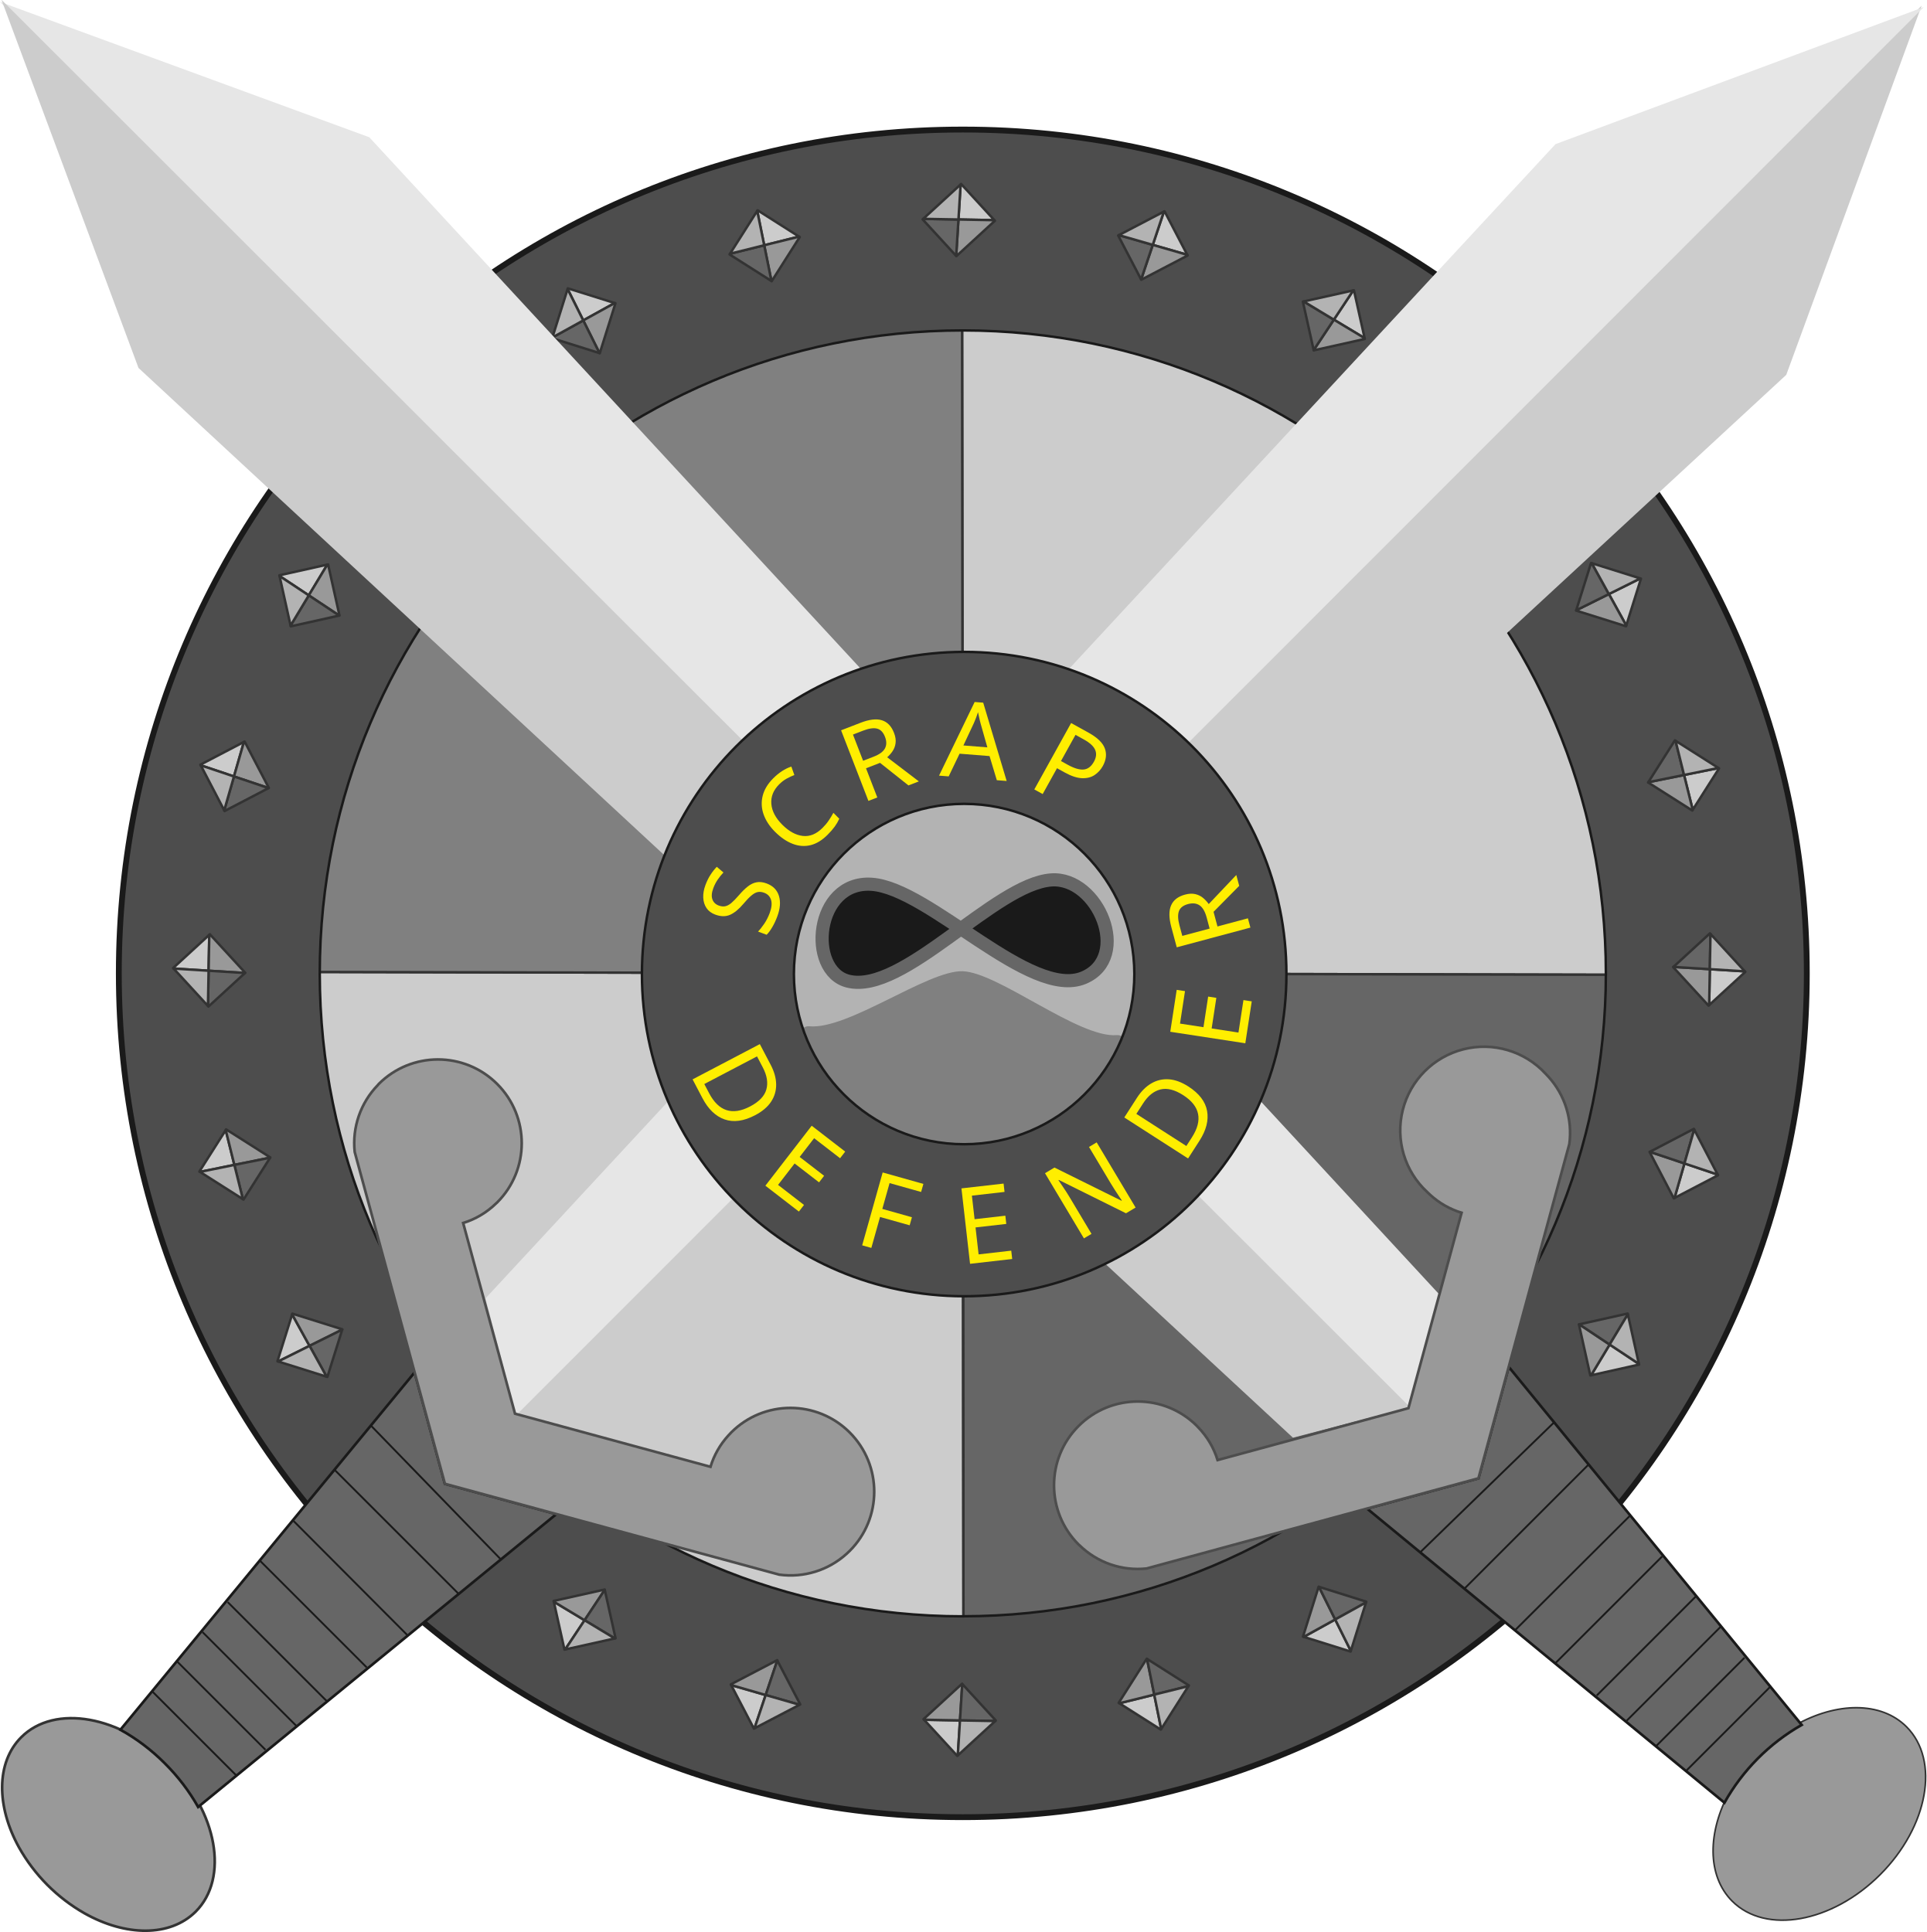
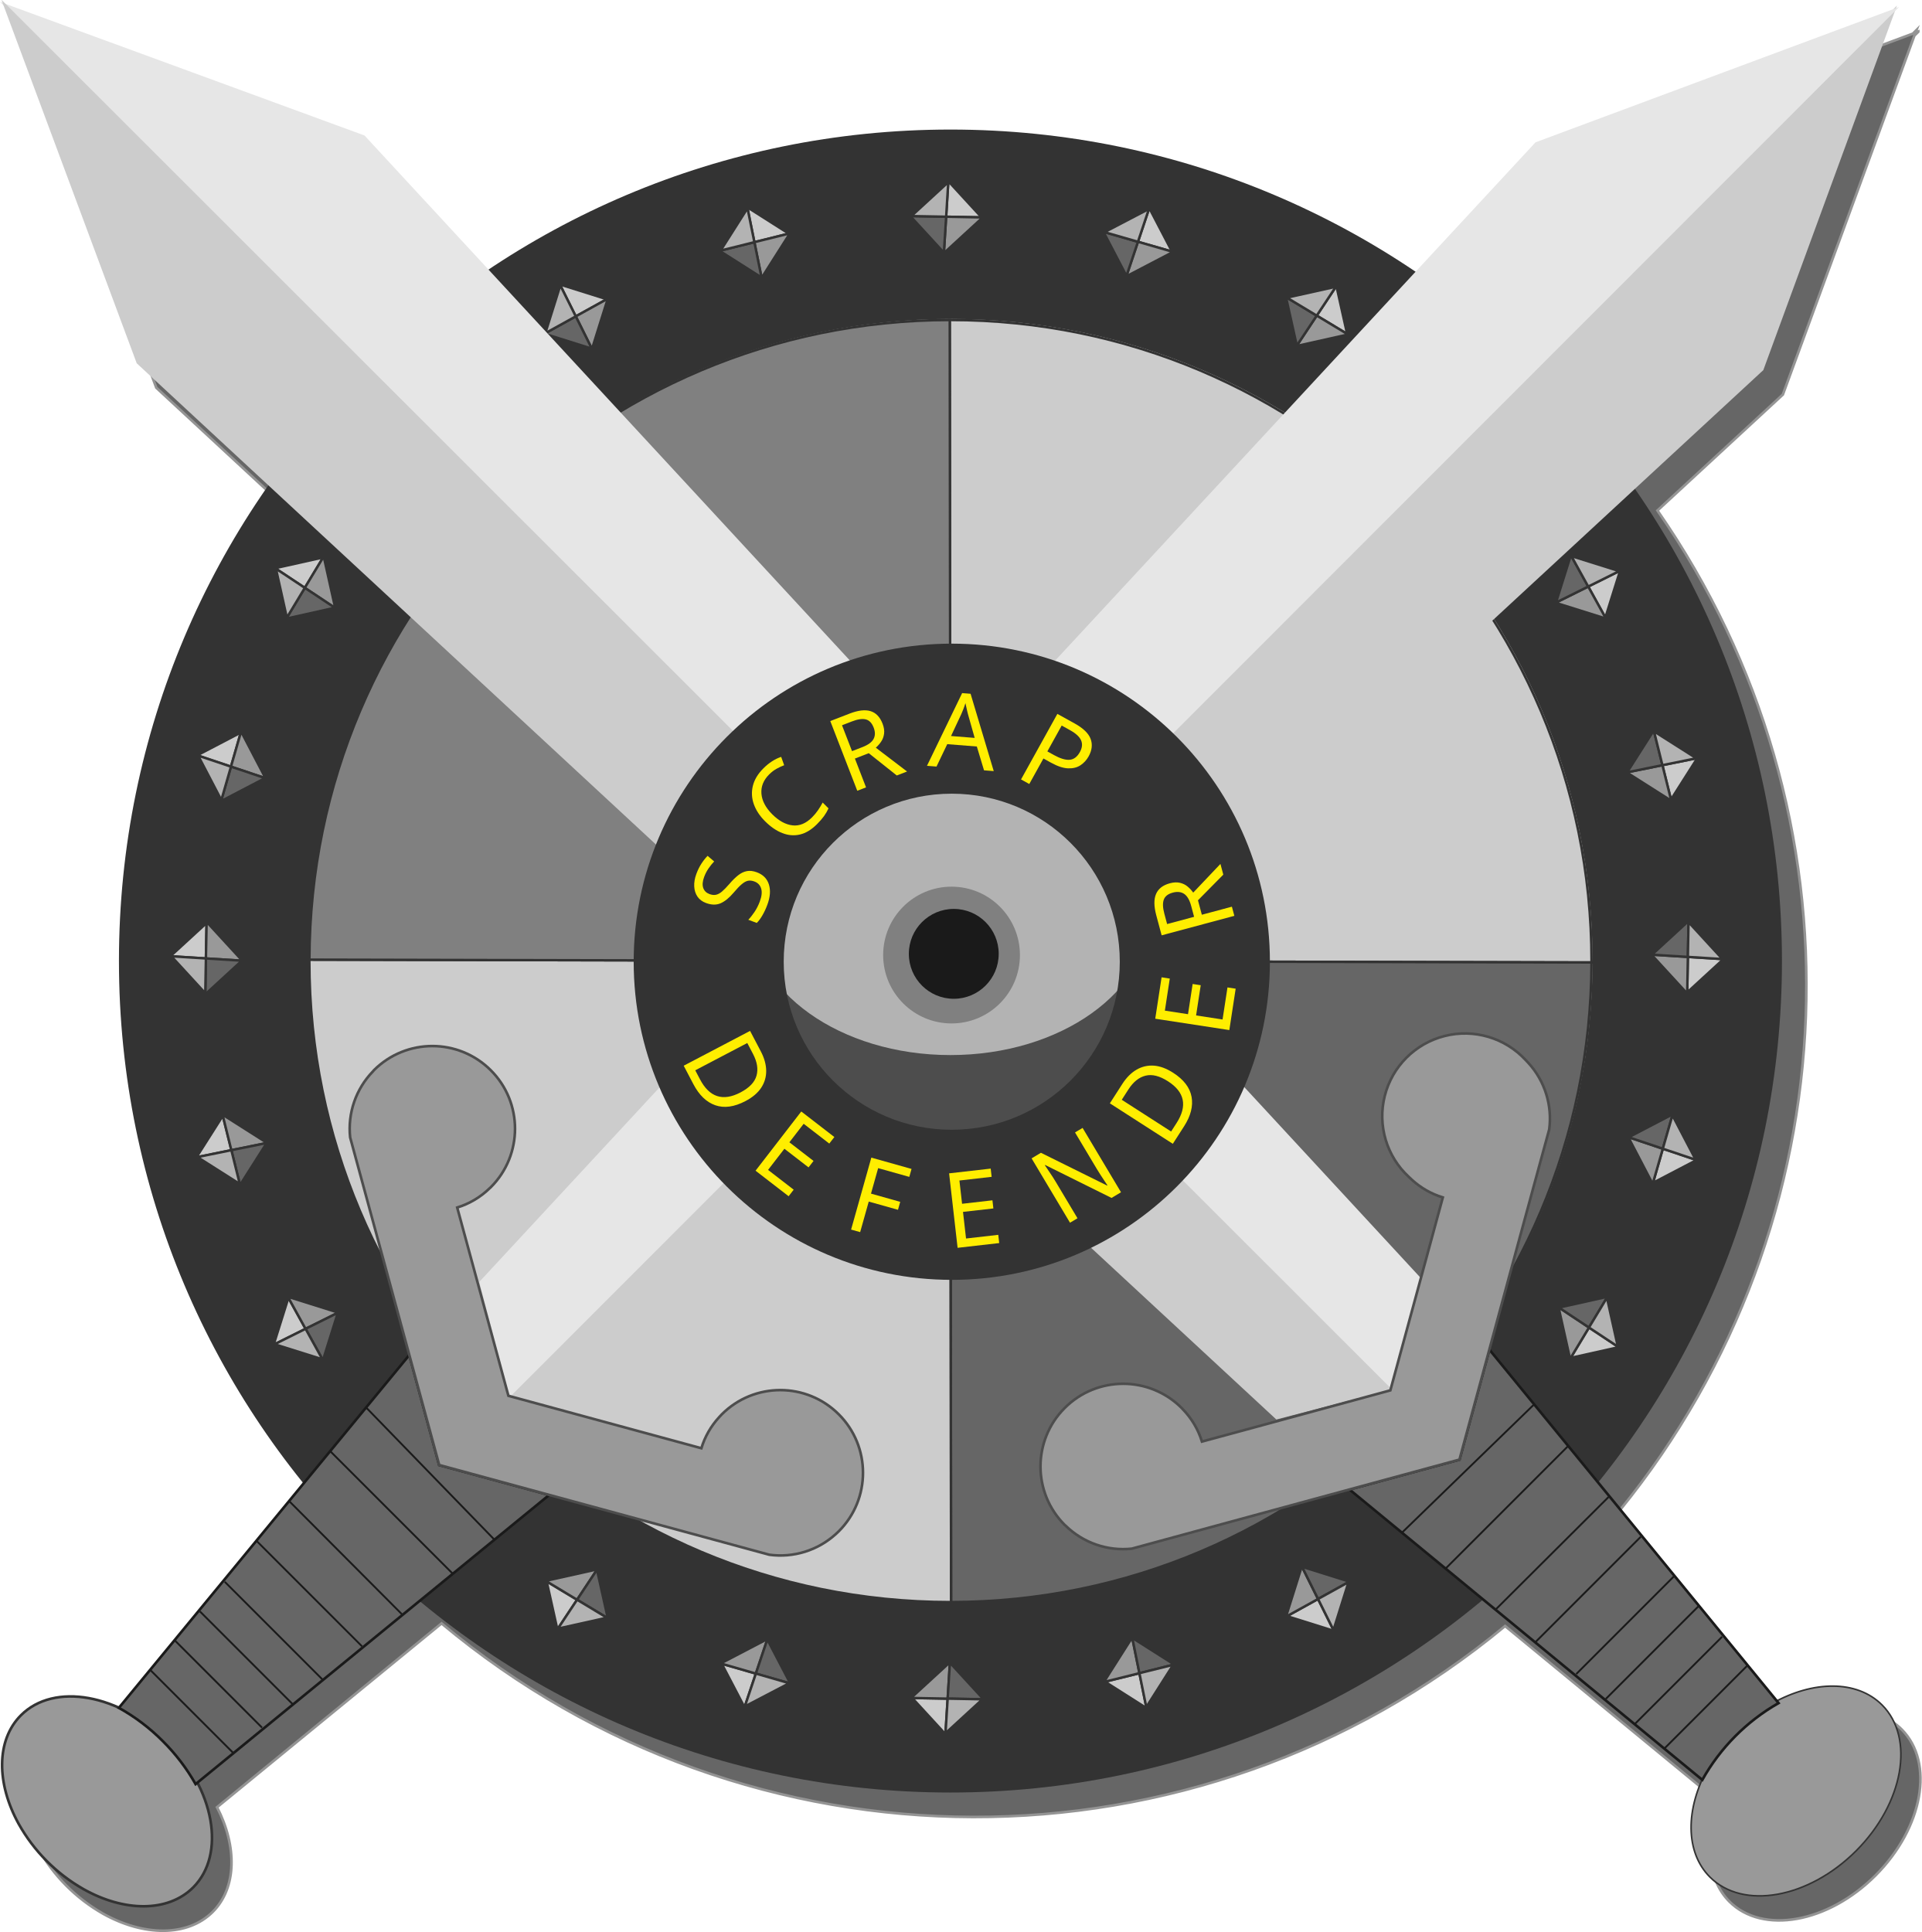
- <svg xmlns="http://www.w3.org/2000/svg" viewBox="0 0 777.81 780.22">
+ <svg xmlns="http://www.w3.org/2000/svg" viewBox="0 0 786.02 790.22">
  <defs>
    <style>
-       .cls-1, .cls-12, .cls-6 {
+       .cls-1, .cls-15 {
+         stroke: #4d4d4d;
+       }
+ 
+       .cls-1, .cls-11, .cls-13, .cls-14, .cls-15, .cls-16, .cls-17, .cls-4, .cls-5, .cls-6 {
+         stroke-miterlimit: 10;
+       }
+ 
+       .cls-1, .cls-13, .cls-15, .cls-16 {
+         stroke-width: 1.07px;
+       }
+ 
+       .cls-1 {
+         opacity: 0.6;
+       }
+ 
+       .cls-2 {
+         fill: #333;
+       }
+ 
+       .cls-3, .cls-7 {
        fill: #ccc;
      }

-       .cls-1, .cls-13, .cls-14, .cls-17, .cls-18, .cls-5 {
-         stroke: #1a1a1a;
-       }
- 
-       .cls-1, .cls-10, .cls-13, .cls-14, .cls-15, .cls-16, .cls-17, .cls-18, .cls-2, .cls-20, .cls-3, .cls-4, .cls-5 {
-         stroke-miterlimit: 10;
-       }
- 
-       .cls-1 {
-         stroke-width: 2px;
-       }
- 
-       .cls-2 {
+       .cls-4 {
        fill: none;
      }

-       .cls-10, .cls-16, .cls-2, .cls-3, .cls-4, .cls-6, .cls-7, .cls-8, .cls-9 {
+       .cls-10, .cls-11, .cls-16, .cls-4, .cls-5, .cls-6, .cls-7, .cls-8, .cls-9 {
        stroke: #333;
      }

-       .cls-13, .cls-14, .cls-3, .cls-8 {
+       .cls-13, .cls-14, .cls-5, .cls-9 {
        fill: #666;
      }

-       .cls-19, .cls-4 {
+       .cls-20, .cls-6 {
        fill: gray;
      }

-       .cls-5 {
-         fill: #4d4d4d;
-       }
- 
-       .cls-6, .cls-7, .cls-8, .cls-9 {
+       .cls-10, .cls-7, .cls-8, .cls-9 {
        stroke-linecap: round;
        stroke-linejoin: round;
      }

-       .cls-10, .cls-15, .cls-16, .cls-7 {
+       .cls-11, .cls-15, .cls-16, .cls-8 {
        fill: #999;
      }

-       .cls-18, .cls-9 {
+       .cls-10, .cls-19 {
        fill: #b3b3b3;
      }

-       .cls-10 {
+       .cls-11 {
        stroke-width: 0.65px;
      }

-       .cls-11, .cls-17 {
+       .cls-12, .cls-17 {
        fill: #e6e6e6;
      }

-       .cls-13, .cls-15, .cls-16 {
-         stroke-width: 1.07px;
+       .cls-13, .cls-14, .cls-17 {
+         stroke: #1a1a1a;
      }

      .cls-14, .cls-17 {
        stroke-width: 0.76px;
      }

-       .cls-15 {
-         stroke: #4d4d4d;
-       }
- 
      .cls-18 {
-         stroke-width: 0.95px;
-       }
- 
-       .cls-20 {
+         fill: #4d4d4d;
+       }
+ 
+       .cls-21 {
        fill: #1a1a1a;
-         stroke: #666;
-         stroke-width: 5.31px;
-       }
- 
-       .cls-21 {
+       }
+ 
+       .cls-22 {
        font-size: 42.93px;
        fill: #fe0;
        font-family: ReggaeOne-Regular, Reggae One;
      }
    </style>
  </defs>
  <g id="Layer_3" data-name="Layer 3">
-     <circle class="cls-1" cx="388.74" cy="393.08" r="340.94" />
-     <path class="cls-2" d="M650.94,393.08v.58l-262.2-.57-.29-262.2h.29C533.55,130.89,650.94,248.28,650.94,393.08Z" />
-     <path class="cls-3" d="M650.94,393.66C650.63,538.11,533.51,655.13,389,655.28l-.28-262.19Z" />
-     <path class="cls-2" d="M389,655.28h-.28c-144.8,0-262.19-117.39-262.19-262.2v-.57l262.19.58Z" />
-     <path class="cls-4" d="M388.74,393.09l-262.19-.58c.31-144.44,117.42-261.46,261.9-261.62Z" />
    <g>
-       <path class="cls-5" d="M388.74,53C200.91,53,48.65,205.25,48.65,393.08S200.91,733.17,388.74,733.17,728.83,580.91,728.83,393.08,576.57,53,388.74,53Zm0,599.74c-143.39,0-259.64-116.25-259.64-259.64S245.35,133.44,388.74,133.44,648.38,249.68,648.38,393.08,532.14,652.72,388.74,652.72Z" />
-       <g>
-         <g>
-           <polygon class="cls-6" points="388.06 74.3 401.49 88.92 386.98 88.64 387.85 74.5 388.06 74.3" />
-           <polygon class="cls-7" points="401.49 88.92 401.7 89.15 386.14 103.44 386.06 103.35 386.98 88.64 401.49 88.92" />
-           <polygon class="cls-8" points="386.98 88.64 386.06 103.35 372.51 88.59 372.74 88.38 386.98 88.64" />
-           <polygon class="cls-9" points="387.85 74.5 386.98 88.64 372.74 88.38 387.85 74.5" />
-         </g>
-         <g>
-           <polygon class="cls-6" points="470.19 85.32 479.37 102.91 465.43 98.89 469.93 85.45 470.19 85.32" />
-           <polygon class="cls-7" points="479.37 102.91 479.52 103.19 460.79 112.97 460.73 112.86 465.43 98.89 479.37 102.91" />
-           <polygon class="cls-8" points="465.43 98.89 460.73 112.86 451.46 95.1 451.74 94.95 465.43 98.89" />
-           <polygon class="cls-9" points="469.93 85.45 465.43 98.89 451.74 94.95 469.93 85.45" />
-         </g>
-         <g>
-           <polygon class="cls-6" points="546.66 117.22 550.98 136.58 538.55 129.09 546.38 117.28 546.66 117.22" />
-           <polygon class="cls-7" points="550.98 136.58 551.05 136.89 530.43 141.49 530.4 141.37 538.55 129.09 550.98 136.58" />
-           <polygon class="cls-8" points="538.55 129.09 530.4 141.37 526.04 121.81 526.35 121.74 538.55 129.09" />
-           <polygon class="cls-9" points="546.38 117.28 538.55 129.09 526.35 121.74 546.38 117.28" />
-         </g>
-         <g>
-           <polygon class="cls-6" points="612.27 167.82 611.43 187.64 601.37 177.19 611.99 167.81 612.27 167.82" />
-           <polygon class="cls-7" points="611.43 187.64 611.42 187.96 590.31 187.06 590.32 186.94 601.37 177.19 611.43 187.64" />
-           <polygon class="cls-8" points="601.37 177.19 590.32 186.94 591.17 166.92 591.49 166.93 601.37 177.19" />
-           <polygon class="cls-9" points="611.99 167.81 601.37 177.19 591.49 166.93 611.99 167.81" />
-         </g>
-         <g>
-           <polygon class="cls-6" points="662.55 233.68 656.61 252.61 649.59 239.91 662.28 233.59 662.55 233.68" />
-           <polygon class="cls-7" points="656.61 252.61 656.51 252.91 636.36 246.58 636.4 246.46 649.59 239.91 656.61 252.61" />
-           <polygon class="cls-8" points="649.59 239.91 636.4 246.46 642.4 227.35 642.7 227.44 649.59 239.91" />
-           <polygon class="cls-9" points="662.28 233.59 649.59 239.91 642.7 227.44 662.28 233.59" />
-         </g>
-         <g>
-           <polygon class="cls-6" points="694.08 310.31 683.44 327.05 679.94 312.97 693.83 310.15 694.08 310.31" />
-           <polygon class="cls-7" points="683.44 327.05 683.26 327.32 665.43 315.99 665.5 315.89 679.94 312.97 683.44 327.05" />
-           <polygon class="cls-8" points="679.94 312.97 665.5 315.89 676.25 298.98 676.51 299.15 679.94 312.97" />
-           <polygon class="cls-9" points="693.83 310.15 679.94 312.97 676.51 299.15 693.83 310.15" />
-         </g>
-         <g>
-           <polygon class="cls-6" points="704.69 392.48 690.08 405.9 690.35 391.39 704.49 392.27 704.69 392.48" />
-           <polygon class="cls-7" points="690.08 405.9 689.84 406.12 675.55 390.56 675.64 390.48 690.35 391.39 690.08 405.9" />
-           <polygon class="cls-8" points="690.35 391.39 675.64 390.48 690.4 376.92 690.62 377.16 690.35 391.39" />
-           <polygon class="cls-9" points="704.49 392.27 690.35 391.39 690.62 377.16 704.49 392.27" />
-         </g>
-         <g>
-           <polygon class="cls-6" points="693.67 474.61 676.09 483.79 680.1 469.84 693.54 474.35 693.67 474.61" />
-           <polygon class="cls-7" points="676.09 483.79 675.8 483.94 666.03 465.21 666.14 465.15 680.1 469.84 676.09 483.79" />
-           <polygon class="cls-8" points="680.1 469.84 666.14 465.15 683.9 455.88 684.04 456.16 680.1 469.84" />
-           <polygon class="cls-9" points="693.54 474.35 680.1 469.84 684.04 456.16 693.54 474.35" />
-         </g>
-         <g>
-           <polygon class="cls-6" points="661.78 551.08 642.41 555.4 649.9 542.97 661.71 550.8 661.78 551.08" />
-           <polygon class="cls-7" points="642.41 555.4 642.1 555.47 637.5 534.85 637.63 534.82 649.9 542.97 642.41 555.4" />
-           <polygon class="cls-8" points="649.9 542.97 637.63 534.82 657.18 530.46 657.25 530.77 649.9 542.97" />
-           <polygon class="cls-9" points="661.71 550.8 649.9 542.97 657.25 530.77 661.71 550.8" />
-         </g>
-         <g>
-           <polygon class="cls-6" points="611.17 616.69 591.35 615.85 601.8 605.78 611.19 616.4 611.17 616.69" />
-           <polygon class="cls-7" points="591.35 615.85 591.03 615.84 591.93 594.73 592.05 594.74 601.8 605.78 591.35 615.85" />
-           <polygon class="cls-8" points="601.8 605.78 592.05 594.74 612.07 595.59 612.06 595.9 601.8 605.78" />
-           <polygon class="cls-9" points="611.19 616.4 601.8 605.78 612.06 595.9 611.19 616.4" />
-         </g>
-         <g>
-           <polygon class="cls-6" points="545.32 666.97 526.39 661.03 539.09 654.01 545.4 666.7 545.32 666.97" />
-           <polygon class="cls-7" points="526.39 661.03 526.08 660.93 532.41 640.78 532.53 640.82 539.09 654.01 526.39 661.03" />
-           <polygon class="cls-8" points="539.09 654.01 532.53 640.82 551.64 646.82 551.55 647.12 539.09 654.01" />
-           <polygon class="cls-9" points="545.4 666.7 539.09 654.01 551.55 647.12 545.4 666.7" />
-         </g>
-         <g>
-           <polygon class="cls-6" points="468.69 698.49 451.94 687.85 466.03 684.36 468.84 698.25 468.69 698.49" />
-           <polygon class="cls-7" points="451.94 687.85 451.67 687.68 463 669.85 463.11 669.92 466.03 684.36 451.94 687.85" />
-           <polygon class="cls-8" points="466.03 684.36 463.11 669.92 480.02 680.66 479.85 680.93 466.03 684.36" />
-           <polygon class="cls-9" points="468.84 698.25 466.03 684.36 479.85 680.93 468.84 698.25" />
-         </g>
-         <g>
-           <polygon class="cls-6" points="386.51 709.11 373.09 694.5 387.6 694.77 386.72 708.91 386.51 709.11" />
-           <polygon class="cls-7" points="373.09 694.5 372.87 694.26 388.43 679.97 388.52 680.06 387.6 694.77 373.09 694.5" />
-           <polygon class="cls-8" points="387.6 694.77 388.52 680.06 402.07 694.82 401.83 695.03 387.6 694.77" />
-           <polygon class="cls-9" points="386.72 708.91 387.6 694.77 401.83 695.03 386.72 708.91" />
-         </g>
-         <g>
-           <polygon class="cls-6" points="304.39 698.09 295.2 680.5 309.15 684.52 304.64 697.96 304.39 698.09" />
-           <polygon class="cls-7" points="295.2 680.5 295.06 680.22 313.79 670.44 313.84 670.55 309.15 684.52 295.2 680.5" />
-           <polygon class="cls-8" points="309.15 684.52 313.84 670.55 323.11 688.32 322.83 688.46 309.15 684.52" />
-           <polygon class="cls-9" points="304.64 697.96 309.15 684.52 322.83 688.46 304.64 697.96" />
-         </g>
-         <g>
-           <polygon class="cls-6" points="227.91 666.2 223.6 646.83 236.03 654.32 228.2 666.13 227.91 666.2" />
-           <polygon class="cls-7" points="223.6 646.83 223.53 646.52 244.15 641.92 244.17 642.04 236.03 654.32 223.6 646.83" />
-           <polygon class="cls-8" points="236.03 654.32 244.17 642.04 248.53 661.6 248.22 661.67 236.03 654.32" />
-           <polygon class="cls-9" points="228.2 666.13 236.03 654.32 248.22 661.67 228.2 666.13" />
-         </g>
-         <g>
-           <polygon class="cls-6" points="162.3 615.59 163.14 595.77 173.21 606.22 162.59 615.61 162.3 615.59" />
-           <polygon class="cls-7" points="163.14 595.77 163.16 595.45 184.26 596.35 184.26 596.47 173.21 606.22 163.14 595.77" />
-           <polygon class="cls-8" points="173.21 606.22 184.26 596.47 183.41 616.49 183.09 616.48 173.21 606.22" />
-           <polygon class="cls-9" points="162.59 615.61 173.21 606.22 183.09 616.48 162.59 615.61" />
-         </g>
-         <g>
-           <polygon class="cls-6" points="112.02 549.73 117.96 530.8 124.98 543.51 112.3 549.82 112.02 549.73" />
-           <polygon class="cls-7" points="117.96 530.8 118.06 530.5 138.22 536.83 138.18 536.95 124.98 543.51 117.96 530.8" />
-           <polygon class="cls-8" points="124.98 543.51 138.18 536.95 132.18 556.06 131.87 555.97 124.98 543.51" />
-           <polygon class="cls-9" points="112.3 549.82 124.98 543.51 131.87 555.97 112.3 549.82" />
-         </g>
-         <g>
-           <polygon class="cls-6" points="80.5 473.1 91.14 456.36 94.63 470.44 80.74 473.26 80.5 473.1" />
-           <polygon class="cls-7" points="91.14 456.36 91.31 456.09 109.14 467.42 109.08 467.52 94.63 470.44 91.14 456.36" />
-           <polygon class="cls-8" points="94.63 470.44 109.08 467.52 98.33 484.44 98.06 484.26 94.63 470.44" />
-           <polygon class="cls-9" points="80.74 473.26 94.63 470.44 98.06 484.26 80.74 473.26" />
-         </g>
-         <g>
-           <polygon class="cls-6" points="69.89 390.93 84.5 377.51 84.22 392.02 70.08 391.14 69.89 390.93" />
-           <polygon class="cls-7" points="84.5 377.51 84.73 377.29 99.02 392.85 98.93 392.93 84.22 392.02 84.5 377.51" />
-           <polygon class="cls-8" points="84.22 392.02 98.93 392.93 84.17 406.49 83.96 406.25 84.22 392.02" />
-           <polygon class="cls-9" points="70.08 391.14 84.22 392.02 83.96 406.25 70.08 391.14" />
-         </g>
-         <g>
-           <polygon class="cls-6" points="80.9 308.81 98.49 299.62 94.47 313.57 81.04 309.06 80.9 308.81" />
-           <polygon class="cls-7" points="98.49 299.62 98.77 299.48 108.55 318.2 108.44 318.26 94.47 313.57 98.49 299.62" />
-           <polygon class="cls-8" points="94.47 313.57 108.44 318.26 90.68 327.53 90.53 327.25 94.47 313.57" />
-           <polygon class="cls-9" points="81.04 309.06 94.47 313.57 90.53 327.25 81.04 309.06" />
-         </g>
-         <g>
-           <polygon class="cls-6" points="112.8 232.33 132.16 228.01 124.67 240.44 112.86 232.61 112.8 232.33" />
-           <polygon class="cls-7" points="132.16 228.01 132.47 227.94 137.07 248.56 136.95 248.59 124.67 240.44 132.16 228.01" />
-           <polygon class="cls-8" points="124.67 240.44 136.95 248.59 117.39 252.95 117.32 252.64 124.67 240.44" />
-           <polygon class="cls-9" points="112.86 232.61 124.67 240.44 117.32 252.64 112.86 232.61" />
-         </g>
-         <g>
-           <polygon class="cls-6" points="163.4 166.72 183.22 167.56 172.77 177.63 163.39 167.01 163.4 166.72" />
-           <polygon class="cls-7" points="183.22 167.56 183.54 167.57 182.64 188.68 182.52 188.68 172.77 177.63 183.22 167.56" />
-           <polygon class="cls-8" points="172.77 177.63 182.52 188.68 162.5 187.82 162.52 187.51 172.77 177.63" />
-           <polygon class="cls-9" points="163.39 167.01 172.77 177.63 162.52 187.51 163.39 167.01" />
-         </g>
-         <g>
-           <polygon class="cls-6" points="229.26 116.44 248.19 122.38 235.49 129.4 229.17 116.72 229.26 116.44" />
-           <polygon class="cls-7" points="248.19 122.38 248.49 122.48 242.16 142.63 242.05 142.6 235.49 129.4 248.19 122.38" />
-           <polygon class="cls-8" points="235.49 129.4 242.05 142.6 222.93 136.59 223.03 136.29 235.49 129.4" />
-           <polygon class="cls-9" points="229.17 116.72 235.49 129.4 223.03 136.29 229.17 116.72" />
-         </g>
-         <g>
-           <polygon class="cls-6" points="305.89 84.92 322.63 95.56 308.55 99.05 305.73 85.16 305.89 84.92" />
-           <polygon class="cls-7" points="322.63 95.56 322.9 95.73 311.57 113.56 311.47 113.49 308.55 99.05 322.63 95.56" />
-           <polygon class="cls-8" points="308.55 99.05 311.47 113.49 294.56 102.75 294.73 102.48 308.55 99.05" />
-           <polygon class="cls-9" points="305.73 85.16 308.55 99.05 294.73 102.48 305.73 85.16" />
-         </g>
+       <path class="cls-1" d="M777.77,707.35c-9.95-10-27-10-43.06-1.65l-72.09-88.09a340.11,340.11,0,0,0,15.28-408.8l51.31-47.43L783,14.57,784.59,13l0-.11-1.14.43.38-1-1.43,1.43L636,68.21l-48.29,52.11a340.22,340.22,0,0,0-379.19.77L157.09,65.42,10.29,11.6,8.72,10l-.1,0L9,11.14l-1-.38,1.43,1.43,54.5,146.39L119,209.64a340.1,340.1,0,0,0,14.17,405.89l-76.52,93c-15.16-6.88-30.76-6.25-40.1,3.09-10.23,10.23-10,28-.91,44.44a70.19,70.19,0,0,0,26.47,26.65C58.68,792,76.64,792.3,87,782c9.89-9.9,10-26.83,1.77-42.82L180.6,664a340.08,340.08,0,0,0,435,1.07l88.54,72.88c-6.75,15.07-6.06,30.54,3.21,39.82,13.55,13.55,40.3,8.77,59.74-10.68S791.32,720.9,777.77,707.35Z" />
+       <circle class="cls-2" cx="388.74" cy="393.08" r="340.09" />
+       <circle class="cls-3" cx="388.97" cy="392.85" r="262.39" />
+     </g>
+     <g>
+       <path class="cls-4" d="M650.94,393.08v.58l-262.2-.57-.29-262.2h.29C533.55,130.89,650.94,248.28,650.94,393.08Z" />
+       <path class="cls-5" d="M650.94,393.66C650.63,538.11,533.51,655.13,389,655.28l-.28-262.19Z" />
+       <path class="cls-4" d="M389,655.28h-.28c-144.8,0-262.19-117.39-262.19-262.2v-.57l262.19.58Z" />
+       <path class="cls-6" d="M388.74,393.09l-262.19-.58c.31-144.44,117.42-261.46,261.9-261.62Z" />
+     </g>
+     <g>
+       <g>
+         <polygon class="cls-7" points="388.06 74.3 401.49 88.92 386.98 88.64 387.85 74.5 388.06 74.3" />
+         <polygon class="cls-8" points="401.49 88.92 401.7 89.15 386.14 103.44 386.06 103.35 386.98 88.64 401.49 88.92" />
+         <polygon class="cls-9" points="386.98 88.64 386.06 103.35 372.51 88.59 372.74 88.38 386.98 88.64" />
+         <polygon class="cls-10" points="387.85 74.5 386.98 88.64 372.74 88.38 387.85 74.5" />
+       </g>
+       <g>
+         <polygon class="cls-7" points="470.19 85.32 479.37 102.91 465.43 98.89 469.93 85.45 470.19 85.32" />
+         <polygon class="cls-8" points="479.37 102.91 479.52 103.19 460.79 112.97 460.73 112.86 465.43 98.89 479.37 102.91" />
+         <polygon class="cls-9" points="465.43 98.89 460.73 112.86 451.46 95.1 451.74 94.95 465.43 98.89" />
+         <polygon class="cls-10" points="469.93 85.45 465.43 98.89 451.74 94.95 469.93 85.45" />
+       </g>
+       <g>
+         <polygon class="cls-7" points="546.66 117.22 550.98 136.58 538.55 129.09 546.38 117.28 546.66 117.22" />
+         <polygon class="cls-8" points="550.98 136.58 551.05 136.89 530.43 141.49 530.4 141.37 538.55 129.09 550.98 136.58" />
+         <polygon class="cls-9" points="538.55 129.09 530.4 141.37 526.04 121.81 526.35 121.74 538.55 129.09" />
+         <polygon class="cls-10" points="546.38 117.28 538.55 129.09 526.35 121.74 546.38 117.28" />
+       </g>
+       <g>
+         <polygon class="cls-7" points="612.27 167.82 611.43 187.64 601.37 177.19 611.99 167.81 612.27 167.82" />
+         <polygon class="cls-8" points="611.43 187.64 611.42 187.96 590.31 187.06 590.32 186.94 601.37 177.19 611.43 187.64" />
+         <polygon class="cls-9" points="601.37 177.19 590.32 186.94 591.17 166.92 591.49 166.93 601.37 177.19" />
+         <polygon class="cls-10" points="611.99 167.81 601.37 177.19 591.49 166.93 611.99 167.81" />
+       </g>
+       <g>
+         <polygon class="cls-7" points="662.55 233.68 656.61 252.61 649.59 239.91 662.28 233.59 662.55 233.68" />
+         <polygon class="cls-8" points="656.61 252.61 656.51 252.91 636.36 246.58 636.4 246.46 649.59 239.91 656.61 252.61" />
+         <polygon class="cls-9" points="649.59 239.91 636.4 246.46 642.4 227.35 642.7 227.44 649.59 239.91" />
+         <polygon class="cls-10" points="662.28 233.59 649.59 239.91 642.7 227.44 662.28 233.59" />
+       </g>
+       <g>
+         <polygon class="cls-7" points="694.08 310.31 683.44 327.05 679.94 312.97 693.83 310.15 694.08 310.31" />
+         <polygon class="cls-8" points="683.44 327.05 683.26 327.32 665.43 315.99 665.5 315.89 679.94 312.97 683.44 327.05" />
+         <polygon class="cls-9" points="679.94 312.97 665.5 315.89 676.25 298.98 676.51 299.15 679.94 312.97" />
+         <polygon class="cls-10" points="693.83 310.15 679.94 312.97 676.51 299.15 693.83 310.15" />
+       </g>
+       <g>
+         <polygon class="cls-7" points="704.69 392.48 690.08 405.9 690.35 391.39 704.49 392.27 704.69 392.48" />
+         <polygon class="cls-8" points="690.08 405.9 689.84 406.12 675.55 390.56 675.64 390.48 690.35 391.39 690.08 405.9" />
+         <polygon class="cls-9" points="690.35 391.39 675.64 390.48 690.4 376.92 690.62 377.16 690.35 391.39" />
+         <polygon class="cls-10" points="704.49 392.27 690.35 391.39 690.62 377.16 704.49 392.27" />
+       </g>
+       <g>
+         <polygon class="cls-7" points="693.67 474.61 676.09 483.79 680.1 469.84 693.54 474.35 693.67 474.61" />
+         <polygon class="cls-8" points="676.09 483.79 675.8 483.94 666.03 465.21 666.14 465.15 680.1 469.84 676.09 483.79" />
+         <polygon class="cls-9" points="680.1 469.84 666.14 465.15 683.9 455.88 684.04 456.16 680.1 469.84" />
+         <polygon class="cls-10" points="693.54 474.35 680.1 469.84 684.04 456.16 693.54 474.35" />
+       </g>
+       <g>
+         <polygon class="cls-7" points="661.78 551.08 642.41 555.4 649.9 542.97 661.71 550.8 661.78 551.08" />
+         <polygon class="cls-8" points="642.41 555.4 642.1 555.47 637.5 534.85 637.63 534.82 649.9 542.97 642.41 555.4" />
+         <polygon class="cls-9" points="649.9 542.97 637.63 534.82 657.18 530.46 657.25 530.77 649.9 542.97" />
+         <polygon class="cls-10" points="661.71 550.8 649.9 542.97 657.25 530.77 661.71 550.8" />
+       </g>
+       <g>
+         <polygon class="cls-7" points="611.17 616.69 591.35 615.85 601.8 605.78 611.19 616.4 611.17 616.69" />
+         <polygon class="cls-8" points="591.35 615.85 591.03 615.84 591.93 594.73 592.05 594.74 601.8 605.78 591.35 615.85" />
+         <polygon class="cls-9" points="601.8 605.78 592.05 594.74 612.07 595.59 612.06 595.9 601.8 605.78" />
+         <polygon class="cls-10" points="611.19 616.4 601.8 605.78 612.06 595.9 611.19 616.4" />
+       </g>
+       <g>
+         <polygon class="cls-7" points="545.32 666.97 526.39 661.03 539.09 654.01 545.4 666.7 545.32 666.97" />
+         <polygon class="cls-8" points="526.39 661.03 526.08 660.93 532.41 640.78 532.53 640.82 539.09 654.01 526.39 661.03" />
+         <polygon class="cls-9" points="539.09 654.01 532.53 640.82 551.64 646.82 551.55 647.12 539.09 654.01" />
+         <polygon class="cls-10" points="545.4 666.7 539.09 654.01 551.55 647.12 545.4 666.7" />
+       </g>
+       <g>
+         <polygon class="cls-7" points="468.69 698.49 451.94 687.85 466.03 684.36 468.84 698.25 468.69 698.49" />
+         <polygon class="cls-8" points="451.94 687.85 451.67 687.68 463 669.85 463.11 669.92 466.03 684.36 451.94 687.85" />
+         <polygon class="cls-9" points="466.03 684.36 463.11 669.92 480.02 680.66 479.85 680.93 466.03 684.36" />
+         <polygon class="cls-10" points="468.84 698.25 466.03 684.36 479.85 680.93 468.84 698.25" />
+       </g>
+       <g>
+         <polygon class="cls-7" points="386.51 709.11 373.09 694.5 387.6 694.77 386.72 708.91 386.51 709.11" />
+         <polygon class="cls-8" points="373.09 694.5 372.87 694.26 388.43 679.97 388.52 680.06 387.6 694.77 373.09 694.5" />
+         <polygon class="cls-9" points="387.6 694.77 388.52 680.06 402.07 694.82 401.83 695.03 387.6 694.77" />
+         <polygon class="cls-10" points="386.72 708.91 387.6 694.77 401.83 695.03 386.72 708.91" />
+       </g>
+       <g>
+         <polygon class="cls-7" points="304.39 698.09 295.2 680.5 309.15 684.52 304.64 697.96 304.39 698.09" />
+         <polygon class="cls-8" points="295.2 680.5 295.06 680.22 313.79 670.44 313.84 670.55 309.15 684.52 295.2 680.5" />
+         <polygon class="cls-9" points="309.15 684.52 313.84 670.55 323.11 688.32 322.83 688.46 309.15 684.52" />
+         <polygon class="cls-10" points="304.64 697.96 309.15 684.52 322.83 688.46 304.64 697.96" />
+       </g>
+       <g>
+         <polygon class="cls-7" points="227.91 666.2 223.6 646.83 236.03 654.32 228.2 666.13 227.91 666.2" />
+         <polygon class="cls-8" points="223.6 646.83 223.53 646.52 244.15 641.92 244.17 642.04 236.03 654.32 223.6 646.83" />
+         <polygon class="cls-9" points="236.03 654.32 244.17 642.04 248.53 661.6 248.22 661.67 236.03 654.32" />
+         <polygon class="cls-10" points="228.2 666.13 236.03 654.32 248.22 661.67 228.2 666.13" />
+       </g>
+       <g>
+         <polygon class="cls-7" points="162.3 615.59 163.14 595.77 173.21 606.22 162.59 615.61 162.3 615.59" />
+         <polygon class="cls-8" points="163.14 595.77 163.16 595.45 184.26 596.35 184.26 596.47 173.21 606.22 163.14 595.77" />
+         <polygon class="cls-9" points="173.21 606.22 184.26 596.47 183.41 616.49 183.09 616.48 173.21 606.22" />
+         <polygon class="cls-10" points="162.59 615.61 173.21 606.22 183.09 616.48 162.59 615.61" />
+       </g>
+       <g>
+         <polygon class="cls-7" points="112.02 549.73 117.96 530.8 124.98 543.51 112.3 549.82 112.02 549.73" />
+         <polygon class="cls-8" points="117.96 530.8 118.06 530.5 138.22 536.83 138.18 536.95 124.98 543.51 117.96 530.8" />
+         <polygon class="cls-9" points="124.98 543.51 138.18 536.95 132.18 556.06 131.87 555.97 124.98 543.51" />
+         <polygon class="cls-10" points="112.3 549.82 124.98 543.51 131.87 555.97 112.3 549.82" />
+       </g>
+       <g>
+         <polygon class="cls-7" points="80.5 473.1 91.14 456.36 94.63 470.44 80.74 473.26 80.5 473.1" />
+         <polygon class="cls-8" points="91.14 456.36 91.31 456.09 109.14 467.42 109.08 467.52 94.63 470.44 91.14 456.36" />
+         <polygon class="cls-9" points="94.63 470.44 109.08 467.52 98.33 484.44 98.06 484.26 94.63 470.44" />
+         <polygon class="cls-10" points="80.74 473.26 94.63 470.44 98.06 484.26 80.74 473.26" />
+       </g>
+       <g>
+         <polygon class="cls-7" points="69.89 390.93 84.5 377.51 84.22 392.02 70.08 391.14 69.89 390.93" />
+         <polygon class="cls-8" points="84.5 377.51 84.73 377.29 99.02 392.85 98.93 392.93 84.22 392.02 84.5 377.51" />
+         <polygon class="cls-9" points="84.22 392.02 98.93 392.93 84.17 406.49 83.96 406.25 84.22 392.02" />
+         <polygon class="cls-10" points="70.08 391.14 84.22 392.02 83.96 406.25 70.08 391.14" />
+       </g>
+       <g>
+         <polygon class="cls-7" points="80.9 308.81 98.49 299.62 94.47 313.57 81.04 309.06 80.9 308.81" />
+         <polygon class="cls-8" points="98.49 299.62 98.77 299.48 108.55 318.2 108.44 318.26 94.47 313.57 98.49 299.62" />
+         <polygon class="cls-9" points="94.47 313.57 108.44 318.26 90.68 327.53 90.53 327.25 94.47 313.57" />
+         <polygon class="cls-10" points="81.04 309.06 94.47 313.57 90.53 327.25 81.04 309.06" />
+       </g>
+       <g>
+         <polygon class="cls-7" points="112.8 232.33 132.16 228.01 124.67 240.44 112.86 232.61 112.8 232.33" />
+         <polygon class="cls-8" points="132.16 228.01 132.47 227.94 137.07 248.56 136.95 248.59 124.67 240.44 132.16 228.01" />
+         <polygon class="cls-9" points="124.67 240.44 136.95 248.59 117.39 252.95 117.32 252.64 124.67 240.44" />
+         <polygon class="cls-10" points="112.86 232.61 124.67 240.44 117.32 252.64 112.86 232.61" />
+       </g>
+       <g>
+         <polygon class="cls-7" points="163.4 166.72 183.22 167.56 172.77 177.63 163.39 167.01 163.4 166.72" />
+         <polygon class="cls-8" points="183.22 167.56 183.54 167.57 182.64 188.68 182.52 188.68 172.77 177.63 183.22 167.56" />
+         <polygon class="cls-9" points="172.77 177.63 182.52 188.68 162.5 187.82 162.52 187.51 172.77 177.63" />
+         <polygon class="cls-10" points="163.39 167.01 172.77 177.63 162.52 187.51 163.39 167.01" />
+       </g>
+       <g>
+         <polygon class="cls-7" points="229.26 116.44 248.19 122.38 235.49 129.4 229.17 116.72 229.26 116.44" />
+         <polygon class="cls-8" points="248.19 122.38 248.49 122.48 242.16 142.63 242.05 142.6 235.49 129.4 248.19 122.38" />
+         <polygon class="cls-9" points="235.49 129.4 242.05 142.6 222.93 136.59 223.03 136.29 235.49 129.4" />
+         <polygon class="cls-10" points="229.17 116.72 235.49 129.4 223.03 136.29 229.17 116.72" />
+       </g>
+       <g>
+         <polygon class="cls-7" points="305.89 84.92 322.63 95.56 308.55 99.05 305.73 85.16 305.89 84.92" />
+         <polygon class="cls-8" points="322.63 95.56 322.9 95.73 311.57 113.56 311.47 113.49 308.55 99.05 322.63 95.56" />
+         <polygon class="cls-9" points="308.55 99.05 311.47 113.49 294.56 102.75 294.73 102.48 308.55 99.05" />
+         <polygon class="cls-10" points="305.73 85.16 308.55 99.05 294.73 102.48 305.73 85.16" />
      </g>
    </g>
    <g id="Layer_1" data-name="Layer 1">
      <g>
-         <path class="cls-10" d="M699.37,767.75c-10.23-10.23-10-28-.9-44.44a70.07,70.07,0,0,1,26.46-26.65c16.56-9.31,34.52-9.63,44.84.69,13.55,13.55,8.77,40.29-10.66,59.72S712.92,781.3,699.37,767.75Z" />
-         <polygon class="cls-11" points="0 0.76 149.09 55.42 581.1 522.72 570.33 561.39 568.32 568.76 0 0.76" />
-         <polygon class="cls-12" points="55.92 148.59 0.62 0 0.72 0.04 569.05 568.03 568.97 568.32 561.32 570.4 522.03 580.6 55.92 148.59" />
+         <path class="cls-11" d="M699.37,767.75c-10.23-10.23-10-28-.9-44.44a70.07,70.07,0,0,1,26.46-26.65c16.56-9.31,34.52-9.63,44.84.69,13.55,13.55,8.77,40.29-10.66,59.72S712.92,781.3,699.37,767.75Z" />
+         <polygon class="cls-12" points="0 0.76 149.09 55.42 581.1 522.72 570.33 561.39 568.32 568.76 0 0.76" />
+         <polygon class="cls-3" points="55.92 148.59 0.62 0 0.72 0.04 569.05 568.03 568.97 568.32 561.32 570.4 522.03 580.6 55.92 148.59" />
        <g>
          <path class="cls-13" d="M551.94,609.22l45-12.22,12.22-45L727.44,696.59A82.58,82.58,0,0,0,696.25,728Z" />
          <g>
            <line class="cls-14" x1="627.6" y1="574.28" x2="573.39" y2="626.9" />
            <line class="cls-14" x1="641.18" y1="591.65" x2="591.18" y2="641.65" />
            <line class="cls-14" x1="657.93" y1="612.28" x2="611.88" y2="658.17" />
            <line class="cls-14" x1="671.08" y1="628.57" x2="627.88" y2="671.77" />
            <line class="cls-14" x1="684.91" y1="644.49" x2="644.7" y2="684.7" />
            <line class="cls-14" x1="694.77" y1="656.9" x2="656.8" y2="694.87" />
            <line class="cls-14" x1="704.34" y1="669.46" x2="668.54" y2="705.26" />
            <line class="cls-14" x1="714.81" y1="681.12" x2="680.8" y2="715.12" />
          </g>
        </g>
        <path class="cls-15" d="M435.47,623.72a33.82,33.82,0,1,1,47.83-47.83,3.79,3.79,0,0,1,.38.42,33,33,0,0,1,7.93,13.32l23-6.24L561,570.77l7.66-2.09,2.08-7.65,12.62-46.37,6.76-24.89a33.1,33.1,0,0,1-12.64-7.21c-.42-.38-.83-.76-1.23-1.16A33.82,33.82,0,1,1,624,433.57c.4.4.78.81,1.16,1.23A33.71,33.71,0,0,1,633.63,462l-2.38,8.71L621.91,505l-12.76,47-12.22,45-45,12.22-47,12.78-31.43,8.55-10.59,2.88a33.64,33.64,0,0,1-27-9.33A3.79,3.79,0,0,1,435.47,623.72Z" />
      </g>
      <g>
        <path class="cls-16" d="M8.56,701.58c-10.23,10.23-10,28-.91,44.44a70.19,70.19,0,0,0,26.47,26.65C50.68,782,68.64,782.3,79,772c13.55-13.55,8.77-40.29-10.66-59.72S22.11,688,8.56,701.58Z" />
-         <polygon class="cls-12" points="775.87 2.29 721.21 151.38 253.91 583.39 207.87 570.61 775.87 2.29" />
-         <polygon class="cls-11" points="628.04 58.21 776.63 2.9 776.59 3.01 208.6 571.33 208.31 571.26 196.03 524.32 628.04 58.21" />
+         <polygon class="cls-3" points="775.87 2.29 721.21 151.38 253.91 583.39 207.87 570.61 775.87 2.29" />
+         <polygon class="cls-12" points="628.04 58.21 776.63 2.9 776.59 3.01 208.6 571.33 208.31 571.26 196.03 524.32 628.04 58.21" />
        <g>
          <path class="cls-13" d="M167.41,554.22l12.22,45,45,12.23L80,729.73a81.19,81.19,0,0,0-13.38-17.54,80.26,80.26,0,0,0-18-13.65Z" />
          <g>
            <line class="cls-17" x1="202.35" y1="629.89" x2="149.73" y2="575.68" />
            <line class="cls-17" x1="184.98" y1="643.47" x2="134.98" y2="593.47" />
            <line class="cls-17" x1="164.35" y1="660.21" x2="118.46" y2="614.17" />
            <line class="cls-17" x1="148.06" y1="673.37" x2="104.86" y2="630.17" />
            <line class="cls-17" x1="132.14" y1="687.19" x2="91.93" y2="646.98" />
            <line class="cls-17" x1="119.73" y1="697.06" x2="81.76" y2="659.09" />
            <line class="cls-17" x1="107.17" y1="706.63" x2="71.37" y2="670.83" />
            <line class="cls-17" x1="95.51" y1="717.09" x2="61.5" y2="683.08" />
          </g>
        </g>
        <path class="cls-15" d="M152.91,437.76a33.82,33.82,0,1,1,47.83,47.83,3.79,3.79,0,0,1-.42.38A33,33,0,0,1,187,493.9l20.94,77,78.92,21.45a32.93,32.93,0,0,1,7.21-12.63c.38-.42.76-.84,1.16-1.24a33.82,33.82,0,1,1,47.83,47.84c-.4.4-.81.78-1.23,1.16a33.68,33.68,0,0,1-27.19,8.43l-135-36.7-36.43-134a33.64,33.64,0,0,1,9.33-27A3.69,3.69,0,0,1,152.91,437.76Z" />
      </g>
    </g>
  </g>
  <g id="Layer_4" data-name="Layer 4">
    <g>
      <circle class="cls-18" cx="388.74" cy="393.08" r="123.8" />
-       <path class="cls-19" d="M388.76,464.23c-17.5,0-66.87-22.36-66.87-22.36V421.52c0-3.12,1.7-7.38,4.8-7.07,15.68,1.55,47.78-22.6,61.92-22.23,14.35.38,46.9,27.09,62.32,25.81,3.38-.28,5.05,4.5,5.05,7.9v15.3S406.38,464.18,388.76,464.23Z" />
-       <path class="cls-20" d="M424.48,355.35c-22.86,1.61-59.83,46.43-82.06,40.88-16.61-4.15-13.56-40.69,9.52-39.12,23.35,1.58,64.12,46.87,85.65,37.71C457,386.58,443.35,354,424.48,355.35Z" />
-       <path class="cls-5" d="M389.29,263.26A130.11,130.11,0,1,0,519.4,393.37,130.11,130.11,0,0,0,389.29,263.26Zm0,198.83A68.73,68.73,0,1,1,458,393.37,68.73,68.73,0,0,1,389.29,462.09Z" />
-       <g>
-         <text class="cls-21" transform="matrix(0.35, -0.94, 0.94, 0.35, 309.73, 379.91)">S</text>
-         <text class="cls-21" transform="matrix(0.71, -0.71, 0.71, 0.71, 321.97, 348.69)">C</text>
-         <text class="cls-21" transform="matrix(0.93, -0.36, 0.36, 0.93, 346.75, 324.94)">R</text>
-         <text class="cls-21" transform="translate(379.14 313.23) rotate(4.53)">A</text>
-         <text class="cls-21" transform="translate(413.96 316.78) rotate(29)">P</text>
-         <text class="cls-21" transform="translate(442.52 334.68) rotate(47.76)"> </text>
-         <text class="cls-21" transform="translate(277.7 432.2) rotate(62.32)">D</text>
-         <text class="cls-21" transform="matrix(0.79, 0.61, -0.61, 0.79, 305.73, 476.29)">E</text>
-         <text class="cls-21" transform="matrix(0.96, 0.27, -0.27, 0.96, 344.1, 501.79)">F</text>
-         <text class="cls-21" transform="translate(387.52 510.85) rotate(-6.51)">E</text>
-         <text class="cls-21" transform="translate(434.06 502.25) rotate(-30.84)">N</text>
-         <text class="cls-21" transform="matrix(0.54, -0.84, 0.84, 0.54, 477.44, 471.34)">D</text>
-         <text class="cls-21" transform="translate(502.17 425.44) rotate(-81.28)">E</text>
-         <text class="cls-21" transform="matrix(-0.26, -0.97, 0.97, -0.26, 505.94, 378.64)">R</text>
-         <text class="cls-21" transform="matrix(-0.55, -0.83, 0.83, -0.55, 490.48, 335.03)"> </text>
+       <ellipse class="cls-19" cx="388.74" cy="373.34" rx="81.61" ry="58.2" />
+       <g>
+         <circle class="cls-20" cx="389.19" cy="390.63" r="27.97" />
+         <circle class="cls-21" cx="390.1" cy="390.14" r="18.38" />
+       </g>
+       <path class="cls-2" d="M389.29,263.26A130.11,130.11,0,1,0,519.4,393.37,130.11,130.11,0,0,0,389.29,263.26Zm0,198.83A68.73,68.73,0,1,1,458,393.37,68.73,68.73,0,0,1,389.29,462.09Z" />
+       <g>
+         <text class="cls-22" transform="matrix(0.35, -0.94, 0.94, 0.35, 309.73, 379.91)">S</text>
+         <text class="cls-22" transform="matrix(0.71, -0.71, 0.71, 0.71, 321.97, 348.69)">C</text>
+         <text class="cls-22" transform="matrix(0.93, -0.36, 0.36, 0.93, 346.75, 324.94)">R</text>
+         <text class="cls-22" transform="translate(379.14 313.23) rotate(4.53)">A</text>
+         <text class="cls-22" transform="translate(413.96 316.78) rotate(29)">P</text>
+         <text class="cls-22" transform="translate(442.52 334.68) rotate(47.76)"> </text>
+         <text class="cls-22" transform="translate(277.7 432.2) rotate(62.32)">D</text>
+         <text class="cls-22" transform="matrix(0.79, 0.61, -0.61, 0.79, 305.73, 476.29)">E</text>
+         <text class="cls-22" transform="matrix(0.96, 0.27, -0.27, 0.96, 344.1, 501.79)">F</text>
+         <text class="cls-22" transform="translate(387.52 510.85) rotate(-6.51)">E</text>
+         <text class="cls-22" transform="translate(434.06 502.25) rotate(-30.84)">N</text>
+         <text class="cls-22" transform="matrix(0.54, -0.84, 0.84, 0.54, 477.44, 471.34)">D</text>
+         <text class="cls-22" transform="translate(502.17 425.44) rotate(-81.28)">E</text>
+         <text class="cls-22" transform="matrix(-0.26, -0.97, 0.97, -0.26, 505.94, 378.64)">R</text>
+         <text class="cls-22" transform="matrix(-0.55, -0.83, 0.83, -0.55, 490.48, 335.03)"> </text>
      </g>
    </g>
  </g>
</svg>
